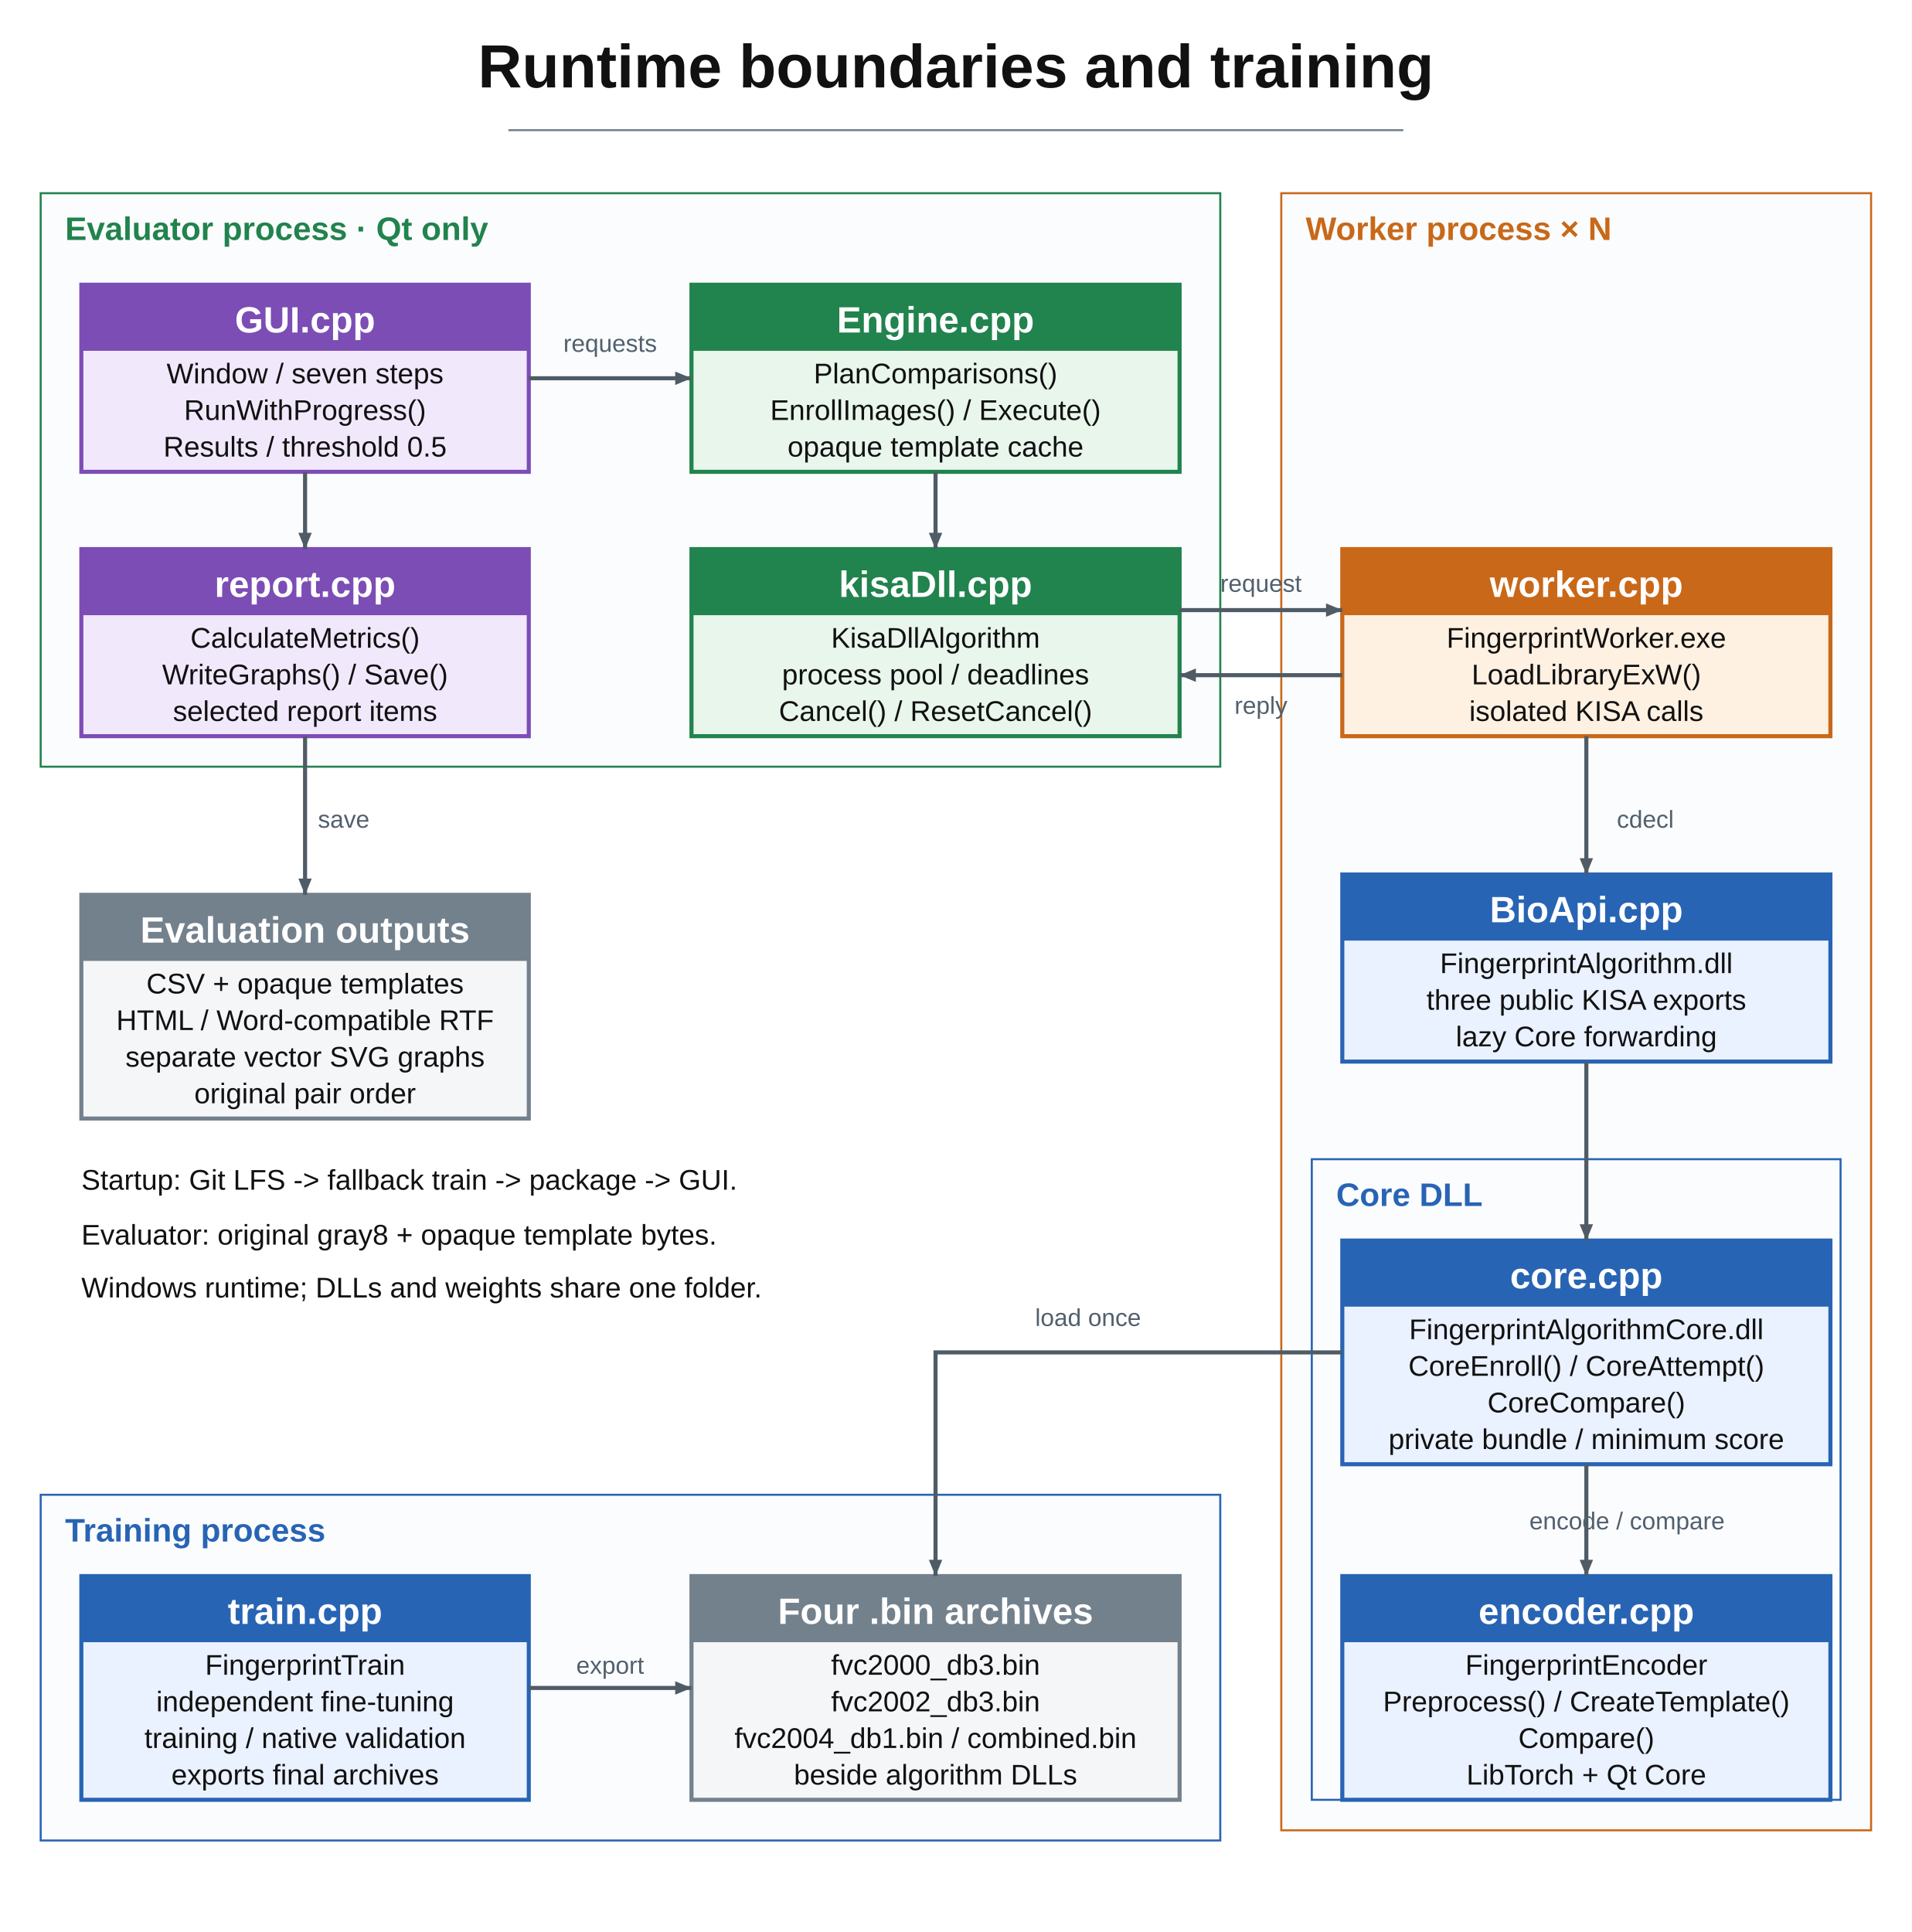
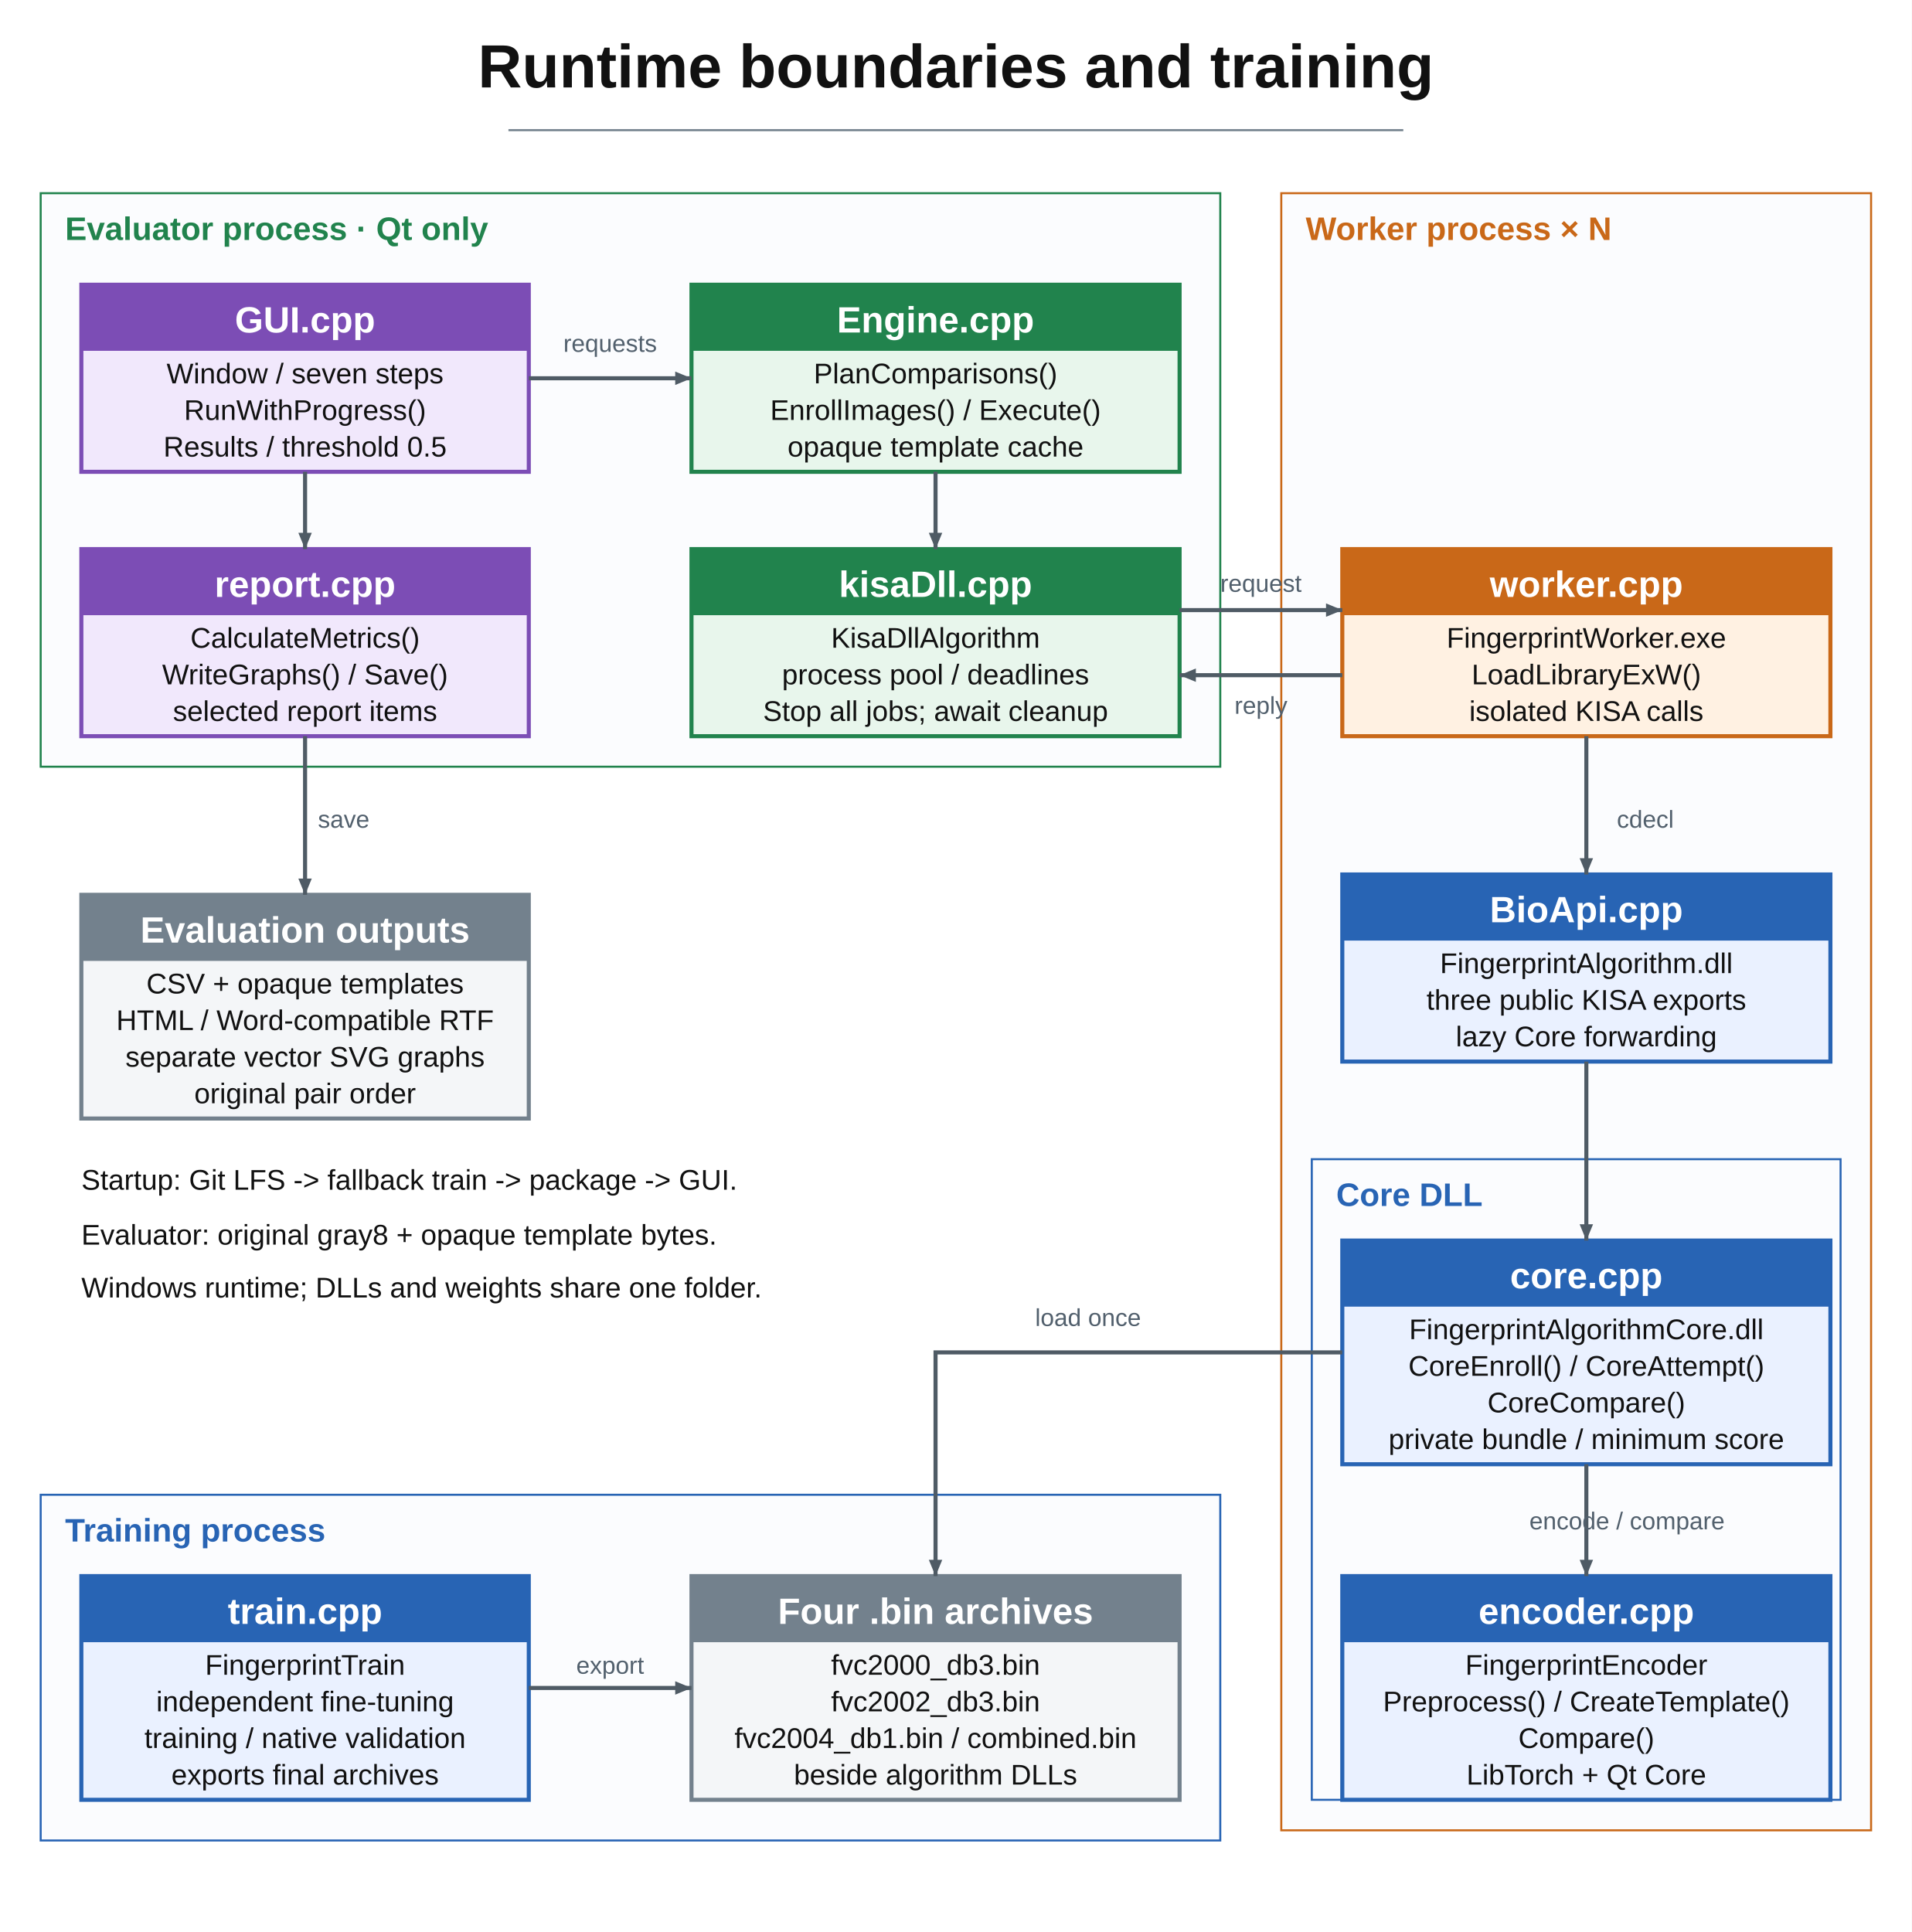
<svg xmlns="http://www.w3.org/2000/svg" width="297mm" height="300.16mm" viewBox="0 0 940 950" role="img">
  <rect width="940" height="950" fill="white" />
  <line x1="250" y1="64" x2="690" y2="64" stroke="#73818d" />
  <rect x="20" y="95" width="580" height="282" fill="#fbfcfe" stroke="#21834d" stroke-width="1" />
  <rect x="630" y="95" width="290" height="805" fill="#fbfcfe" stroke="#c96818" stroke-width="1" />
  <rect x="645" y="570" width="260" height="315" fill="#fbfcfe" stroke="#2864b4" stroke-width="1" />
  <rect x="20" y="735" width="580" height="170" fill="#fbfcfe" stroke="#2864b4" stroke-width="1" />
  <g data-node="gui" data-source="src/GUI/GUI.cpp">
    <rect x="40" y="140" width="220" height="92" fill="#f1e8fc" stroke="#7c4db5" stroke-width="2" />
    <rect x="40" y="140" width="220" height="32.5" fill="#7c4db5" />
  </g>
  <g data-node="engine" data-source="src/Engine/Engine.cpp">
    <rect x="340" y="140" width="240" height="92" fill="#e8f6ec" stroke="#21834d" stroke-width="2" />
    <rect x="340" y="140" width="240" height="32.5" fill="#21834d" />
  </g>
  <g data-node="adapter" data-source="src/Engine/kisaDll.cpp">
    <rect x="340" y="270" width="240" height="92" fill="#e8f6ec" stroke="#21834d" stroke-width="2" />
    <rect x="340" y="270" width="240" height="32.5" fill="#21834d" />
  </g>
  <g data-node="report" data-source="src/GUI/report.cpp">
    <rect x="40" y="270" width="220" height="92" fill="#f1e8fc" stroke="#7c4db5" stroke-width="2" />
    <rect x="40" y="270" width="220" height="32.5" fill="#7c4db5" />
  </g>
  <g data-node="worker" data-source="src/Worker/worker.cpp">
    <rect x="660" y="270" width="240" height="92" fill="#fff1e2" stroke="#c96818" stroke-width="2" />
    <rect x="660" y="270" width="240" height="32.5" fill="#c96818" />
  </g>
  <g data-node="public" data-source="src/Kisa/BioApi.cpp">
    <rect x="660" y="430" width="240" height="92" fill="#eaf1ff" stroke="#2864b4" stroke-width="2" />
    <rect x="660" y="430" width="240" height="32.5" fill="#2864b4" />
  </g>
  <g data-node="core" data-source="src/Kisa/core.cpp">
    <rect x="660" y="610" width="240" height="110" fill="#eaf1ff" stroke="#2864b4" stroke-width="2" />
    <rect x="660" y="610" width="240" height="32.5" fill="#2864b4" />
  </g>
  <g data-node="encoder" data-source="src/Algorithm/encoder.cpp">
    <rect x="660" y="775" width="240" height="110" fill="#eaf1ff" stroke="#2864b4" stroke-width="2" />
    <rect x="660" y="775" width="240" height="32.5" fill="#2864b4" />
  </g>
  <g data-node="outputs" data-source="">
    <rect x="40" y="440" width="220" height="110" fill="#f4f6f8" stroke="#73818d" stroke-width="2" />
    <rect x="40" y="440" width="220" height="32.5" fill="#73818d" />
  </g>
  <g data-node="train" data-source="src/Training/train.cpp">
    <rect x="40" y="775" width="220" height="110" fill="#eaf1ff" stroke="#2864b4" stroke-width="2" />
    <rect x="40" y="775" width="220" height="32.5" fill="#2864b4" />
  </g>
  <g data-node="weights" data-source="">
    <rect x="340" y="775" width="240" height="110" fill="#f4f6f8" stroke="#73818d" stroke-width="2" />
    <rect x="340" y="775" width="240" height="32.5" fill="#73818d" />
  </g>
  <g data-from="gui" data-to="engine" data-relation="flow">
    <polyline points="260,186.0 340,186.0" fill="none" stroke="#4f5b65" stroke-width="2" />
    <polygon points="340,186.0 332.0,189.3 332.0,182.7" fill="#4f5b65" />
  </g>
  <g data-from="engine" data-to="adapter" data-relation="flow">
    <polyline points="460.0,232 460.0,270" fill="none" stroke="#4f5b65" stroke-width="2" />
    <polygon points="460.0,270 456.7,262.0 463.3,262.0" fill="#4f5b65" />
  </g>
  <g data-from="gui" data-to="report" data-relation="flow">
    <polyline points="150.0,232 150.0,270" fill="none" stroke="#4f5b65" stroke-width="2" />
    <polygon points="150.0,270 146.7,262.0 153.3,262.0" fill="#4f5b65" />
  </g>
  <g data-from="report" data-to="outputs" data-relation="flow">
    <polyline points="150.0,362 150.0,440" fill="none" stroke="#4f5b65" stroke-width="2" />
    <polygon points="150.0,440 146.7,432.0 153.3,432.0" fill="#4f5b65" />
  </g>
  <g data-from="adapter" data-to="worker" data-relation="flow">
    <polyline points="580,300.0 660,300.0" fill="none" stroke="#4f5b65" stroke-width="2" />
    <polygon points="660,300.0 652.0,303.3 652.0,296.7" fill="#4f5b65" />
  </g>
  <g data-from="worker" data-to="adapter" data-relation="flow">
    <polyline points="660,332.0 580,332.0" fill="none" stroke="#4f5b65" stroke-width="2" />
    <polygon points="580,332.0 588.0,328.7 588.0,335.3" fill="#4f5b65" />
  </g>
  <g data-from="worker" data-to="public" data-relation="flow">
    <polyline points="780.0,362 780.0,430" fill="none" stroke="#4f5b65" stroke-width="2" />
    <polygon points="780.0,430 776.7,422.0 783.3,422.0" fill="#4f5b65" />
  </g>
  <g data-from="public" data-to="core" data-relation="flow">
    <polyline points="780.0,522 780.0,610" fill="none" stroke="#4f5b65" stroke-width="2" />
    <polygon points="780.0,610 776.7,602.0 783.3,602.0" fill="#4f5b65" />
  </g>
  <g data-from="core" data-to="encoder" data-relation="flow">
    <polyline points="780.0,720 780.0,775" fill="none" stroke="#4f5b65" stroke-width="2" />
    <polygon points="780.0,775 776.7,767.0 783.3,767.0" fill="#4f5b65" />
  </g>
  <g data-from="core" data-to="weights" data-relation="flow">
    <polyline points="660,665.0 460.0,665.0 460.0,775" fill="none" stroke="#4f5b65" stroke-width="2" />
    <polygon points="460.0,775 456.7,767.0 463.3,767.0" fill="#4f5b65" />
  </g>
  <g data-from="train" data-to="weights" data-relation="flow">
    <polyline points="260,830.0 340,830.0" fill="none" stroke="#4f5b65" stroke-width="2" />
    <polygon points="340,830.0 332.0,833.3 332.0,826.7" fill="#4f5b65" />
  </g>
  <text x="470" y="43" font-family="Arial" font-size="30" font-weight="700" text-anchor="middle" fill="#111111">Runtime boundaries and training</text>
  <text x="32" y="118" font-family="Arial" font-size="16" font-weight="700" text-anchor="start" fill="#21834d">Evaluator process · Qt only</text>
  <text x="642" y="118" font-family="Arial" font-size="16" font-weight="700" text-anchor="start" fill="#c96818">Worker process × N</text>
  <text x="657" y="593" font-family="Arial" font-size="16" font-weight="700" text-anchor="start" fill="#2864b4">Core DLL</text>
  <text x="32" y="758" font-family="Arial" font-size="16" font-weight="700" text-anchor="start" fill="#2864b4">Training process</text>
  <text x="150.0" y="163.5" font-family="Arial" font-size="18" font-weight="700" text-anchor="middle" fill="#ffffff">GUI.cpp</text>
  <text x="150.0" y="188.5" font-family="Arial" font-size="14" font-weight="400" text-anchor="middle" fill="#111111">Window / seven steps</text>
  <text x="150.0" y="206.5" font-family="Arial" font-size="14" font-weight="400" text-anchor="middle" fill="#111111">RunWithProgress()</text>
  <text x="150.0" y="224.5" font-family="Arial" font-size="14" font-weight="400" text-anchor="middle" fill="#111111">Results / threshold 0.5</text>
  <text x="460.0" y="163.5" font-family="Arial" font-size="18" font-weight="700" text-anchor="middle" fill="#ffffff">Engine.cpp</text>
  <text x="460.0" y="188.5" font-family="Arial" font-size="14" font-weight="400" text-anchor="middle" fill="#111111">PlanComparisons()</text>
  <text x="460.0" y="206.5" font-family="Arial" font-size="14" font-weight="400" text-anchor="middle" fill="#111111">EnrollImages() / Execute()</text>
  <text x="460.0" y="224.5" font-family="Arial" font-size="14" font-weight="400" text-anchor="middle" fill="#111111">opaque template cache</text>
  <text x="460.0" y="293.5" font-family="Arial" font-size="18" font-weight="700" text-anchor="middle" fill="#ffffff">kisaDll.cpp</text>
  <text x="460.0" y="318.5" font-family="Arial" font-size="14" font-weight="400" text-anchor="middle" fill="#111111">KisaDllAlgorithm</text>
  <text x="460.0" y="336.5" font-family="Arial" font-size="14" font-weight="400" text-anchor="middle" fill="#111111">process pool / deadlines</text>
-   <text x="460.0" y="354.5" font-family="Arial" font-size="14" font-weight="400" text-anchor="middle" fill="#111111">Cancel() / ResetCancel()</text>
+   <text x="460.0" y="354.5" font-family="Arial" font-size="14" font-weight="400" text-anchor="middle" fill="#111111">Stop all jobs; await cleanup</text>
  <text x="150.0" y="293.5" font-family="Arial" font-size="18" font-weight="700" text-anchor="middle" fill="#ffffff">report.cpp</text>
  <text x="150.0" y="318.5" font-family="Arial" font-size="14" font-weight="400" text-anchor="middle" fill="#111111">CalculateMetrics()</text>
  <text x="150.0" y="336.5" font-family="Arial" font-size="14" font-weight="400" text-anchor="middle" fill="#111111">WriteGraphs() / Save()</text>
  <text x="150.0" y="354.5" font-family="Arial" font-size="14" font-weight="400" text-anchor="middle" fill="#111111">selected report items</text>
  <text x="780.0" y="293.5" font-family="Arial" font-size="18" font-weight="700" text-anchor="middle" fill="#ffffff">worker.cpp</text>
  <text x="780.0" y="318.5" font-family="Arial" font-size="14" font-weight="400" text-anchor="middle" fill="#111111">FingerprintWorker.exe</text>
  <text x="780.0" y="336.5" font-family="Arial" font-size="14" font-weight="400" text-anchor="middle" fill="#111111">LoadLibraryExW()</text>
  <text x="780.0" y="354.5" font-family="Arial" font-size="14" font-weight="400" text-anchor="middle" fill="#111111">isolated KISA calls</text>
  <text x="780.0" y="453.5" font-family="Arial" font-size="18" font-weight="700" text-anchor="middle" fill="#ffffff">BioApi.cpp</text>
  <text x="780.0" y="478.5" font-family="Arial" font-size="14" font-weight="400" text-anchor="middle" fill="#111111">FingerprintAlgorithm.dll</text>
  <text x="780.0" y="496.5" font-family="Arial" font-size="14" font-weight="400" text-anchor="middle" fill="#111111">three public KISA exports</text>
  <text x="780.0" y="514.5" font-family="Arial" font-size="14" font-weight="400" text-anchor="middle" fill="#111111">lazy Core forwarding</text>
  <text x="780.0" y="633.5" font-family="Arial" font-size="18" font-weight="700" text-anchor="middle" fill="#ffffff">core.cpp</text>
  <text x="780.0" y="658.5" font-family="Arial" font-size="14" font-weight="400" text-anchor="middle" fill="#111111">FingerprintAlgorithmCore.dll</text>
  <text x="780.0" y="676.5" font-family="Arial" font-size="14" font-weight="400" text-anchor="middle" fill="#111111">CoreEnroll() / CoreAttempt()</text>
  <text x="780.0" y="694.5" font-family="Arial" font-size="14" font-weight="400" text-anchor="middle" fill="#111111">CoreCompare()</text>
  <text x="780.0" y="712.5" font-family="Arial" font-size="14" font-weight="400" text-anchor="middle" fill="#111111">private bundle / minimum score</text>
  <text x="780.0" y="798.5" font-family="Arial" font-size="18" font-weight="700" text-anchor="middle" fill="#ffffff">encoder.cpp</text>
  <text x="780.0" y="823.5" font-family="Arial" font-size="14" font-weight="400" text-anchor="middle" fill="#111111">FingerprintEncoder</text>
  <text x="780.0" y="841.5" font-family="Arial" font-size="14" font-weight="400" text-anchor="middle" fill="#111111">Preprocess() / CreateTemplate()</text>
  <text x="780.0" y="859.5" font-family="Arial" font-size="14" font-weight="400" text-anchor="middle" fill="#111111">Compare()</text>
  <text x="780.0" y="877.5" font-family="Arial" font-size="14" font-weight="400" text-anchor="middle" fill="#111111">LibTorch + Qt Core</text>
  <text x="150.0" y="463.5" font-family="Arial" font-size="18" font-weight="700" text-anchor="middle" fill="#ffffff">Evaluation outputs</text>
  <text x="150.0" y="488.5" font-family="Arial" font-size="14" font-weight="400" text-anchor="middle" fill="#111111">CSV + opaque templates</text>
  <text x="150.0" y="506.5" font-family="Arial" font-size="14" font-weight="400" text-anchor="middle" fill="#111111">HTML / Word-compatible RTF</text>
  <text x="150.0" y="524.5" font-family="Arial" font-size="14" font-weight="400" text-anchor="middle" fill="#111111">separate vector SVG graphs</text>
  <text x="150.0" y="542.5" font-family="Arial" font-size="14" font-weight="400" text-anchor="middle" fill="#111111">original pair order</text>
  <text x="150.0" y="798.5" font-family="Arial" font-size="18" font-weight="700" text-anchor="middle" fill="#ffffff">train.cpp</text>
  <text x="150.0" y="823.5" font-family="Arial" font-size="14" font-weight="400" text-anchor="middle" fill="#111111">FingerprintTrain</text>
  <text x="150.0" y="841.5" font-family="Arial" font-size="14" font-weight="400" text-anchor="middle" fill="#111111">independent fine-tuning</text>
  <text x="150.0" y="859.5" font-family="Arial" font-size="14" font-weight="400" text-anchor="middle" fill="#111111">training / native validation</text>
  <text x="150.0" y="877.5" font-family="Arial" font-size="14" font-weight="400" text-anchor="middle" fill="#111111">exports final archives</text>
  <text x="460.0" y="798.5" font-family="Arial" font-size="18" font-weight="700" text-anchor="middle" fill="#ffffff">Four .bin archives</text>
  <text x="460.0" y="823.5" font-family="Arial" font-size="14" font-weight="400" text-anchor="middle" fill="#111111">fvc2000_db3.bin</text>
  <text x="460.0" y="841.5" font-family="Arial" font-size="14" font-weight="400" text-anchor="middle" fill="#111111">fvc2002_db3.bin</text>
  <text x="460.0" y="859.5" font-family="Arial" font-size="14" font-weight="400" text-anchor="middle" fill="#111111">fvc2004_db1.bin / combined.bin</text>
  <text x="460.0" y="877.5" font-family="Arial" font-size="14" font-weight="400" text-anchor="middle" fill="#111111">beside algorithm DLLs</text>
  <text x="300" y="173" font-family="Arial" font-size="12" font-weight="400" text-anchor="middle" fill="#52606d">requests</text>
  <text x="169" y="407" font-family="Arial" font-size="12" font-weight="400" text-anchor="middle" fill="#52606d">save</text>
  <text x="620" y="291" font-family="Arial" font-size="12" font-weight="400" text-anchor="middle" fill="#52606d">request</text>
  <text x="620" y="351" font-family="Arial" font-size="12" font-weight="400" text-anchor="middle" fill="#52606d">reply</text>
  <text x="809" y="407" font-family="Arial" font-size="12" font-weight="400" text-anchor="middle" fill="#52606d">cdecl</text>
  <text x="800" y="752" font-family="Arial" font-size="12" font-weight="400" text-anchor="middle" fill="#52606d">encode / compare</text>
  <text x="535" y="652" font-family="Arial" font-size="12" font-weight="400" text-anchor="middle" fill="#52606d">load once</text>
  <text x="300" y="823" font-family="Arial" font-size="12" font-weight="400" text-anchor="middle" fill="#52606d">export</text>
  <text x="40" y="585" font-family="Arial" font-size="14" font-weight="400" text-anchor="start" fill="#111111">Startup: Git LFS -&gt; fallback train -&gt; package -&gt; GUI.</text>
  <text x="40" y="612" font-family="Arial" font-size="14" font-weight="400" text-anchor="start" fill="#111111">Evaluator: original gray8 + opaque template bytes.</text>
  <text x="40" y="638" font-family="Arial" font-size="14" font-weight="400" text-anchor="start" fill="#111111">Windows runtime; DLLs and weights share one folder.</text>
</svg>
